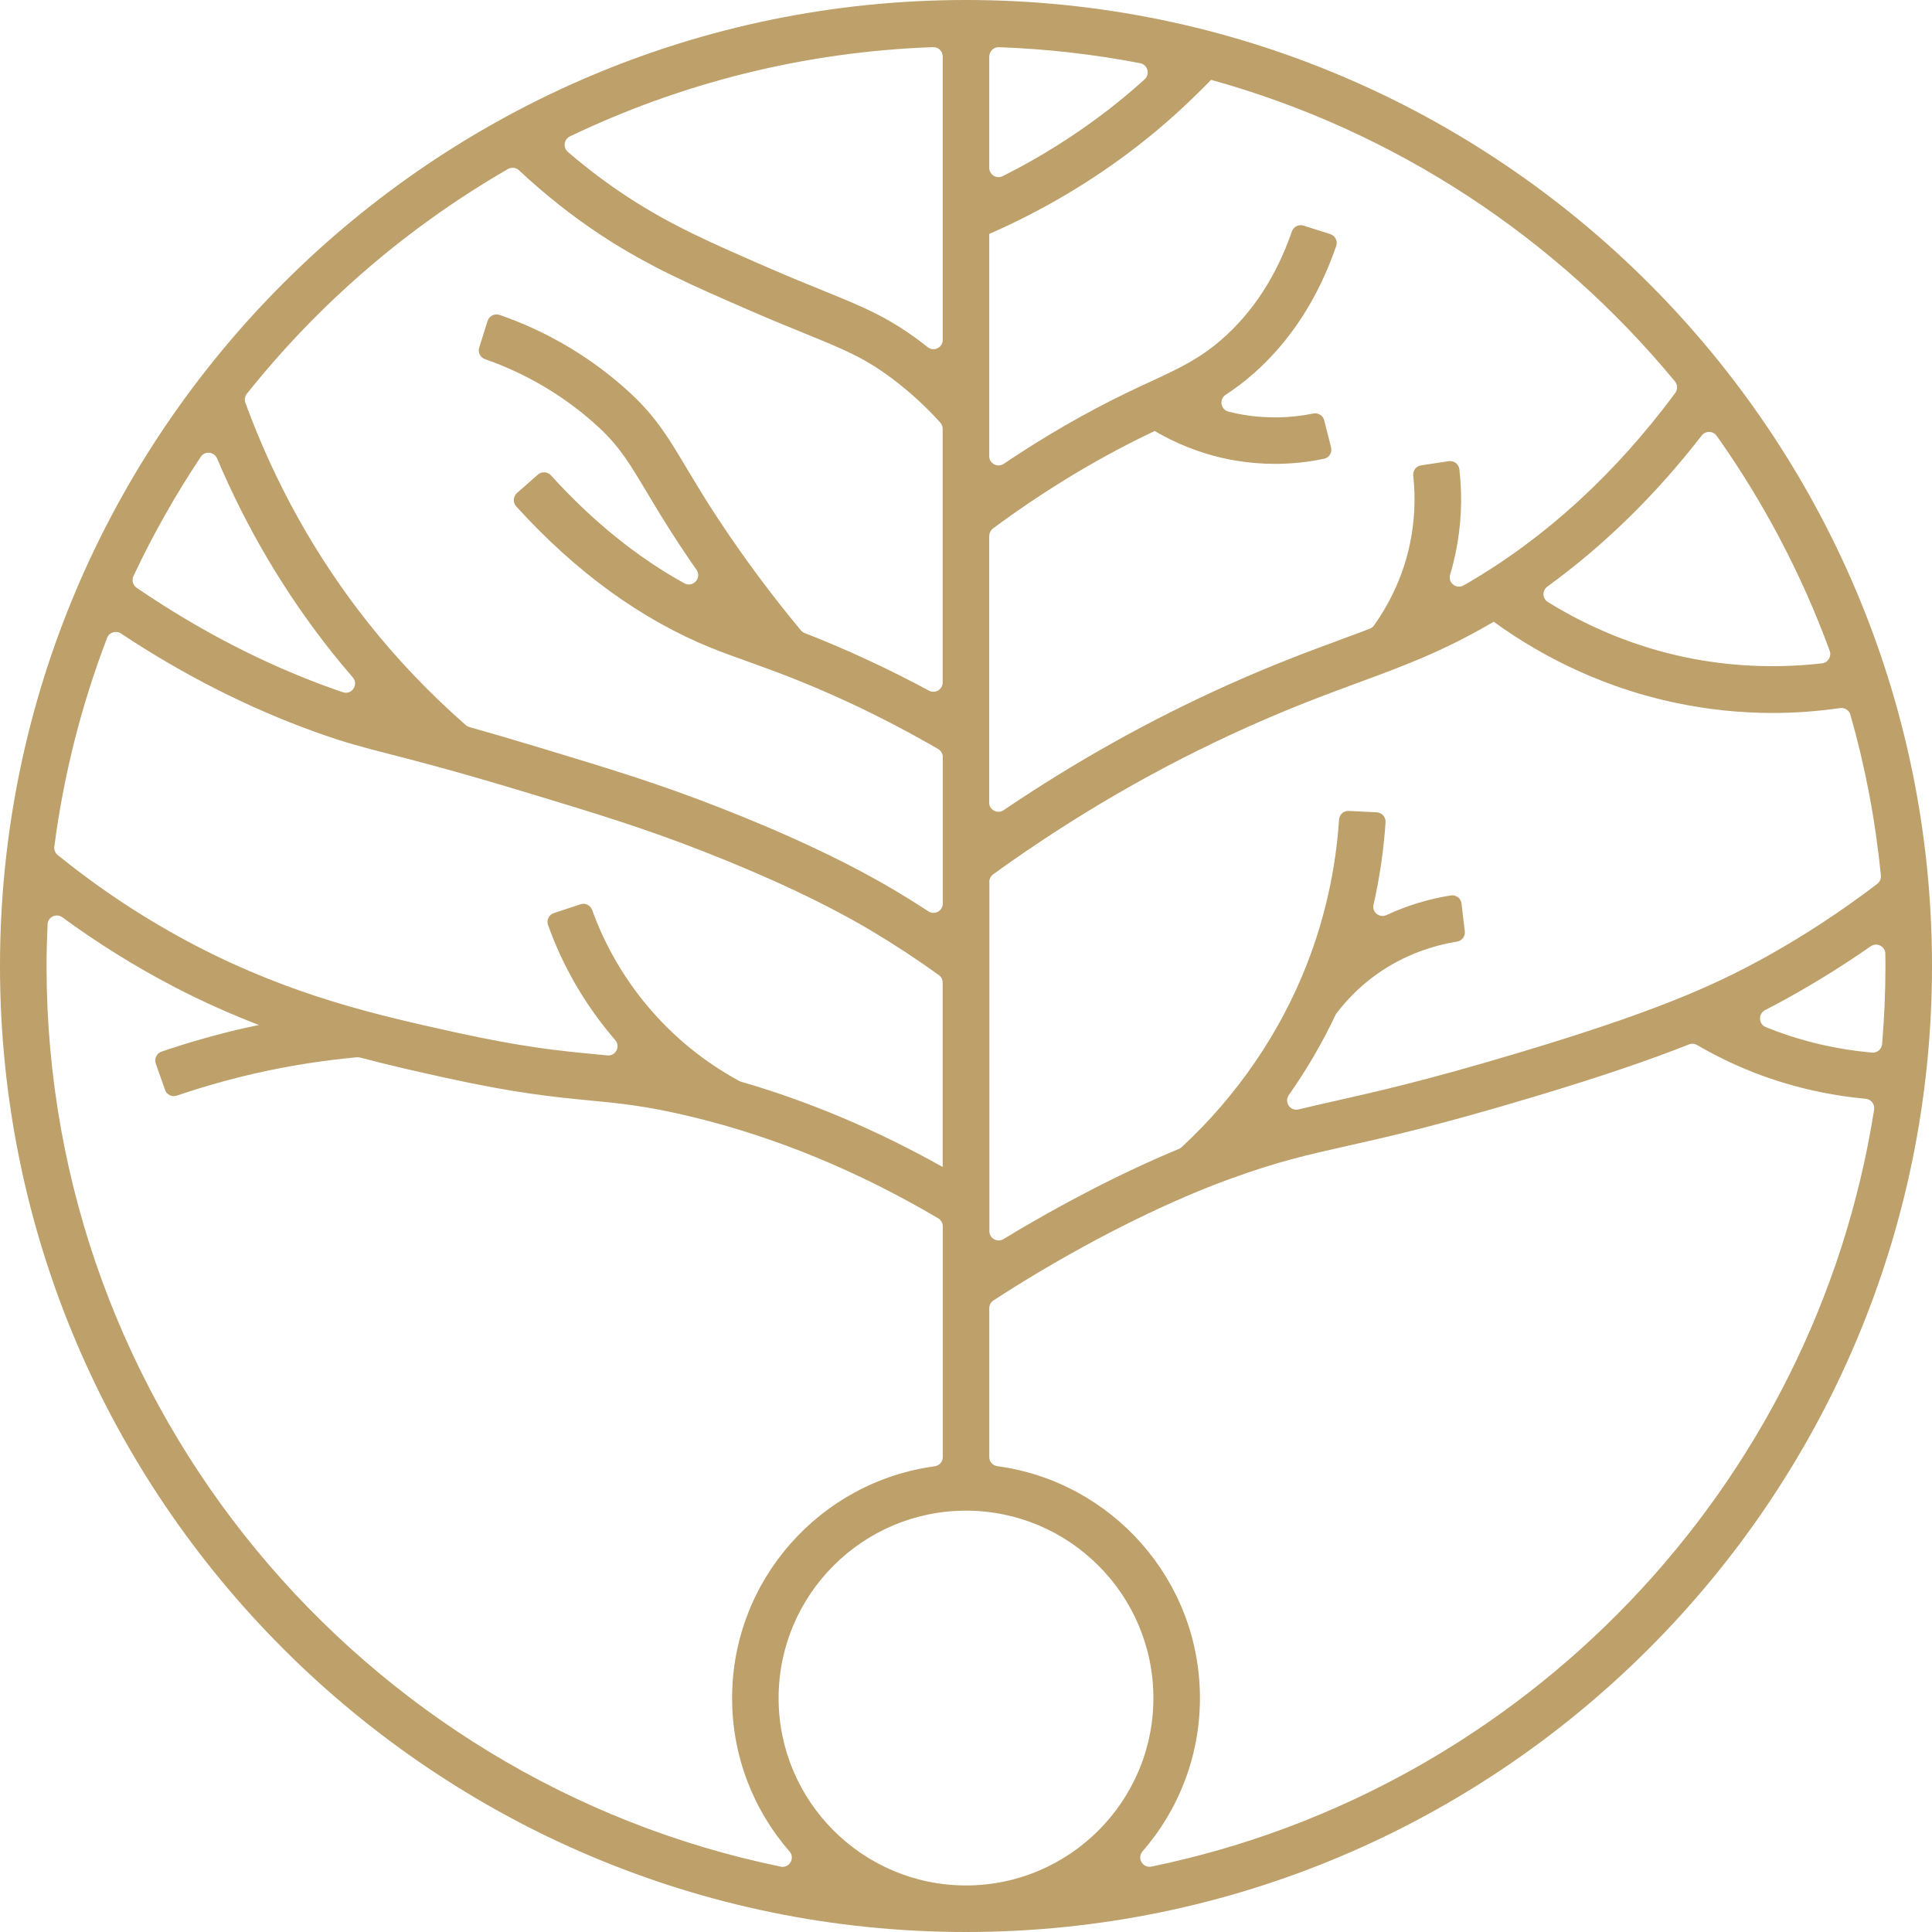
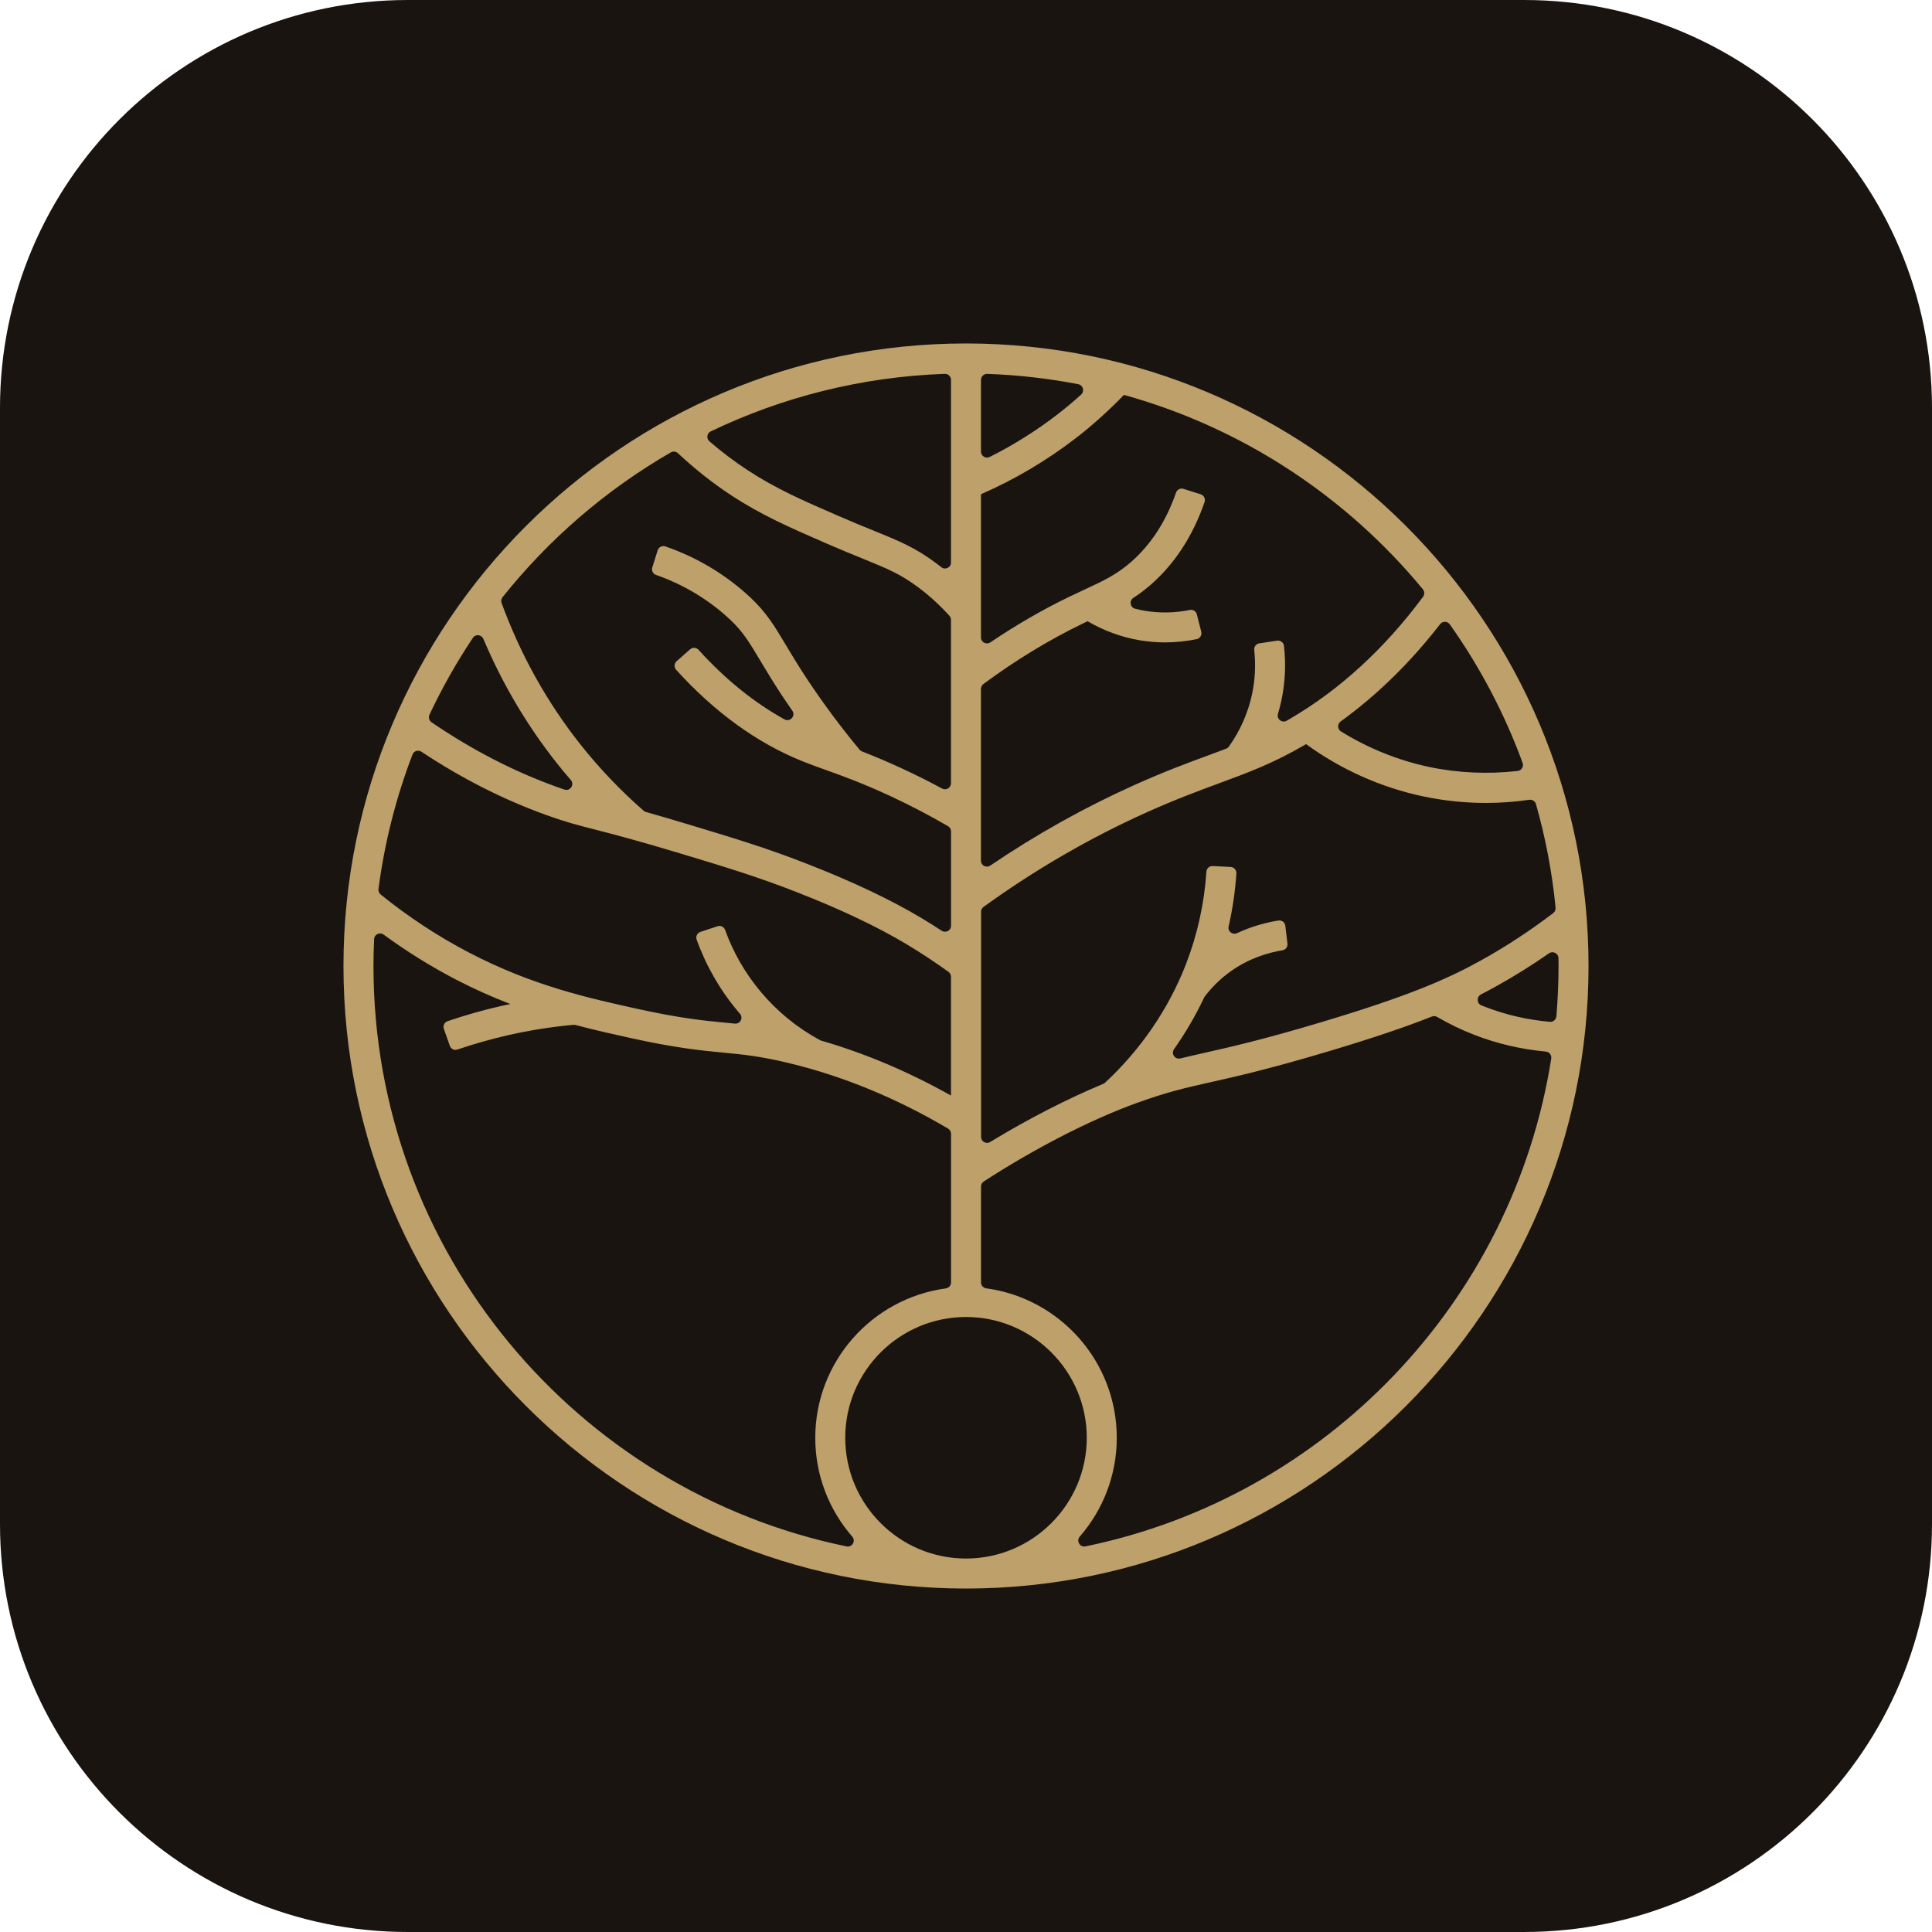
- <svg xmlns="http://www.w3.org/2000/svg" viewBox="0 0 359.4 359.4">
-   <path fill="#bda06a" d="M179.7,0C80.61,0,0,80.61,0,179.7s80.61,179.7,179.7,179.7,179.7-80.61,179.7-179.7S278.79,0,179.7,0M319.35,81.07c8.67,12.25,15.78,25.68,21.02,40,.38,1.05-.32,2.21-1.43,2.33-8.5.97-17.2.6-25.51-1.15-8.98-1.89-17.66-5.41-25.51-10.27-1.04-.65-1.06-2.15-.07-2.87,10.52-7.62,20.12-17.01,28.7-28.08.71-.92,2.12-.91,2.79.04M184.03,10.52c0-.98.82-1.78,1.8-1.74,8.95.32,17.73,1.33,26.28,2.98,1.41.27,1.87,2.05.81,3.01-2.16,1.95-4.38,3.82-6.67,5.59-6.14,4.76-12.75,8.91-19.72,12.41-1.15.58-2.51-.28-2.51-1.56V10.52ZM184.03,99.7c0-.55.27-1.08.71-1.41,9.24-6.83,18.85-12.69,28.6-17.41.51-.25.99-.47,1.47-.7,4.57,2.69,9.66,4.57,14.87,5.47,2.46.42,4.96.64,7.47.64,3.08,0,6.17-.32,9.17-.95.95-.2,1.53-1.18,1.29-2.12l-1.28-5.04c-.23-.91-1.14-1.44-2.05-1.25-4.3.88-8.81.95-13.12.21-.88-.15-1.76-.34-2.63-.57-1.46-.37-1.79-2.3-.53-3.13,1.66-1.08,3.33-2.32,5.04-3.81,6.94-6.07,12.16-14.09,15.53-23.87.32-.92-.2-1.92-1.13-2.22l-4.96-1.57c-.9-.29-1.85.21-2.16,1.1-2.87,8.27-7.24,14.99-12.99,20.02-4.21,3.68-8.01,5.44-13.28,7.89-1.41.65-2.89,1.34-4.49,2.11-7.74,3.74-15.38,8.17-22.83,13.19-1.15.78-2.71-.03-2.71-1.42v-41.34c9.85-4.31,19.1-9.78,27.53-16.31,4.86-3.76,9.45-7.93,13.74-12.36,34.27,9.49,64.25,29.4,86.29,56.1.51.62.53,1.52.05,2.17-11.09,14.95-24.01,26.83-38.53,35.3-.28.16-.56.32-.83.48-1.35.77-2.96-.5-2.52-1.98.38-1.25.7-2.52.97-3.79,1.12-5.21,1.37-10.53.76-15.84-.11-.97-1.03-1.64-1.99-1.5l-5.14.78c-.93.14-1.55.99-1.45,1.93.47,4.3.25,8.6-.65,12.82-1.14,5.36-3.44,10.52-6.66,15.04-.2.28-.48.5-.81.62-1.64.62-3.31,1.24-5.07,1.89-5.94,2.19-12.68,4.67-21.31,8.55-14.45,6.48-28.42,14.3-41.69,23.29-1.15.78-2.7-.03-2.7-1.42v-49.56ZM184.03,164.07c0-.56.27-1.09.72-1.42,14.85-10.74,30.71-19.95,47.21-27.35,8.37-3.76,14.95-6.18,20.76-8.33,8.37-3.08,15.6-5.75,24.75-11.08.13-.08.26-.16.39-.24,10.06,7.32,21.66,12.53,33.77,15.08,6.01,1.27,12.08,1.9,18.15,1.9,4.17,0,8.34-.31,12.51-.91.86-.12,1.69.39,1.93,1.23,2.75,9.65,4.66,19.64,5.67,29.9.06.6-.2,1.21-.68,1.58-6.62,5.04-13.61,9.65-20.88,13.67-9.78,5.42-20.91,10.29-46.18,17.85-16.99,5.08-26.26,7.16-33.71,8.84-2.44.55-4.66,1.05-6.87,1.59-1.56.38-2.74-1.36-1.82-2.67,3.32-4.72,6.23-9.71,8.68-14.89.05-.12.12-.23.2-.33,2.08-2.72,4.51-5.11,7.26-7.1,5.39-3.9,10.98-5.55,15.17-6.23.91-.15,1.54-.99,1.43-1.91l-.61-5.16c-.11-.97-1.01-1.67-1.97-1.52-4.18.66-8.21,1.9-11.97,3.65-1.3.61-2.75-.51-2.43-1.91,1.14-5.03,1.89-10.16,2.24-15.35.06-.97-.69-1.8-1.66-1.85l-5.19-.26c-.94-.05-1.74.67-1.8,1.62-.62,9.22-2.61,18.21-5.93,26.76-4.98,12.84-13.05,24.63-23.35,34.17-.15.14-.33.25-.52.33-10.32,4.28-21.76,10.16-32.62,16.77-1.16.7-2.63-.12-2.63-1.47v-64.96ZM106.03,25.37c20.58-9.87,43.43-15.74,67.54-16.6.98-.04,1.8.76,1.8,1.74v52.72c0,1.45-1.66,2.25-2.8,1.35-.43-.35-.87-.68-1.31-1.02-6.17-4.63-10.69-6.47-18.19-9.52-2.83-1.15-6.03-2.45-9.99-4.17-10.56-4.59-18.19-7.9-26.41-13.29-3.85-2.52-7.54-5.32-11.04-8.33-.94-.81-.73-2.35.39-2.88M45.92,73.25c13.39-16.8,29.88-31.02,48.58-41.81.66-.38,1.49-.28,2.05.24,4.78,4.47,9.92,8.56,15.37,12.14,8.84,5.79,16.75,9.23,27.71,14,4.04,1.76,7.3,3.08,10.17,4.25,7.31,2.98,10.99,4.47,16.26,8.43,3.18,2.39,6.14,5.11,8.85,8.1.29.32.45.75.45,1.18v47.18c0,1.31-1.4,2.14-2.55,1.52-3.73-2.01-7.52-3.91-11.35-5.69-4.54-2.11-8.41-3.71-11.8-5.04-.26-.1-.49-.27-.67-.48-5.44-6.55-10.6-13.48-15.34-20.66-2.46-3.72-4.27-6.77-5.88-9.45-3.28-5.5-5.65-9.47-10.28-13.81-7.01-6.56-15.48-11.65-24.58-14.77-.92-.32-1.92.21-2.21,1.13l-1.56,4.96c-.28.9.21,1.84,1.1,2.15,7.9,2.74,15.24,7.16,21.33,12.85,3.74,3.5,5.63,6.67,8.77,11.92,1.65,2.76,3.52,5.89,6.08,9.78,1.03,1.55,2.07,3.09,3.14,4.62,1.06,1.52-.65,3.4-2.27,2.51-8.73-4.82-17.05-11.53-24.8-20.07-.64-.7-1.71-.77-2.42-.15l-3.9,3.44c-.72.64-.79,1.76-.14,2.48,11.07,12.21,23.28,21.07,36.31,26.34,2.1.85,4.31,1.64,6.65,2.48,4.8,1.72,10.78,3.87,18.83,7.61,5.69,2.64,11.28,5.57,16.69,8.7.54.31.87.89.87,1.51v27.24c0,1.38-1.53,2.2-2.69,1.44-1.91-1.25-3.85-2.46-5.8-3.63-8.75-5.24-19.76-10.47-32.73-15.55-11.81-4.62-20.57-7.27-33.83-11.28-5.2-1.57-9.45-2.81-13.01-3.81-.25-.07-.47-.19-.67-.36-6.59-5.77-12.68-12.13-18.09-18.94-9.76-12.28-17.44-26.07-22.91-41.01-.21-.58-.1-1.23.28-1.71M24.83,107.15c3.63-7.72,7.83-15.13,12.53-22.18.77-1.15,2.49-.95,3.03.32,5.5,13,12.65,25.1,21.37,36.07,1.25,1.57,2.54,3.12,3.86,4.64,1.16,1.34-.17,3.34-1.85,2.77-.7-.24-1.44-.5-2.23-.78-12.39-4.45-24.51-10.73-36.11-18.64-.71-.48-.97-1.42-.6-2.2M10.11,157.45c1.76-13.49,5.1-26.49,9.82-38.8.4-1.04,1.66-1.42,2.58-.8,11.61,7.7,23.73,13.85,36.1,18.3,5.52,1.99,8.88,2.85,13.95,4.15,5.12,1.32,12.12,3.12,25.24,7.08,13.06,3.95,21.69,6.56,33.18,11.05,12.53,4.91,23.1,9.92,31.44,14.91,4.18,2.5,8.27,5.2,12.22,8.04.46.33.72.86.72,1.42v34.29c-12.2-6.85-24.76-12.17-37.49-15.86-.12-.04-.24-.08-.35-.14-6.54-3.55-12.28-8.23-17.07-13.94-4.47-5.33-7.93-11.34-10.29-17.86-.32-.89-1.27-1.37-2.17-1.07l-4.94,1.63c-.92.3-1.43,1.31-1.1,2.23,2.71,7.55,6.69,14.49,11.86,20.65.21.25.43.5.64.75,1.03,1.19.08,3.01-1.48,2.85-.86-.09-1.71-.17-2.57-.25-6.16-.59-13.13-1.26-25.84-4.07-14-3.1-29.86-6.61-48.08-16.06-9.1-4.73-17.74-10.41-25.74-16.89-.47-.38-.72-.99-.64-1.6M145.19,347.23C67.37,331.22,8.66,262.19,8.66,179.7c0-2.6.07-5.19.19-7.76.06-1.38,1.65-2.11,2.76-1.29,6.63,4.85,13.62,9.2,20.89,12.98,5.4,2.8,10.63,5.11,15.68,7.05-.82.17-1.64.33-2.45.51-5.28,1.2-10.54,2.69-15.68,4.44-.91.31-1.39,1.32-1.07,2.23l1.73,4.9c.32.9,1.29,1.36,2.19,1.05,4.83-1.64,9.78-3.04,14.74-4.17,6.14-1.39,12.44-2.38,18.73-2.96.21-.02.42,0,.62.05,5.61,1.49,10.88,2.66,15.72,3.73,13.22,2.92,20.48,3.62,26.88,4.24,5.77.55,10.76,1.03,19.13,3.06,15.58,3.76,30.97,10.12,45.8,18.87.53.31.86.89.86,1.51v42.92c0,.88-.65,1.59-1.52,1.71-21.24,2.87-37.67,21.11-37.67,43.13,0,10.9,4.03,20.88,10.68,28.52,1.09,1.25-.04,3.16-1.66,2.83M179.7,350.74c-19.22,0-34.86-15.64-34.86-34.86s15.64-34.86,34.86-34.86,34.86,15.64,34.86,34.86-15.64,34.86-34.86,34.86M214.21,347.23c-1.63.33-2.76-1.57-1.67-2.83,6.65-7.64,10.68-17.62,10.68-28.52,0-22.01-16.43-40.26-37.67-43.13-.87-.12-1.52-.84-1.52-1.71v-27.68c0-.59.3-1.14.79-1.46,14.46-9.4,30.65-17.75,43.92-22.57,8.97-3.26,14.27-4.45,21.61-6.1,7.58-1.7,17.01-3.82,34.29-8.99,12.86-3.84,22.18-7.03,29.57-9.96.49-.19,1.03-.15,1.48.12,3.44,1.99,7.02,3.74,10.7,5.16,6.62,2.57,13.55,4.18,20.67,4.84,1,.09,1.73,1,1.58,1.99-11.07,70.35-65.18,126.59-134.44,140.84M348.23,195.81c-6.45-.57-12.72-2.01-18.7-4.33-.35-.14-.7-.28-1.06-.42-1.37-.56-1.43-2.48-.11-3.16,1.44-.74,2.82-1.48,4.18-2.23,5.3-2.93,10.46-6.16,15.45-9.63,1.15-.8,2.71,0,2.73,1.39.01.75.02,1.51.02,2.27,0,4.89-.22,9.73-.62,14.52-.08.95-.93,1.68-1.89,1.6" />
+ <svg xmlns="http://www.w3.org/2000/svg" viewBox="0 0 180 180">
+   <rect width="180" height="180" rx="38" fill="#1A1411" />
+   <svg x="32" y="32" width="116" height="116" viewBox="0 0 359.4 359.4">
+     <path fill="#bda06a" d="M179.7,0C80.61,0,0,80.61,0,179.7s80.61,179.7,179.7,179.7,179.7-80.61,179.7-179.7S278.79,0,179.7,0M319.35,81.07c8.67,12.25,15.78,25.68,21.02,40,.38,1.05-.32,2.21-1.43,2.33-8.5.97-17.2.6-25.51-1.15-8.98-1.89-17.66-5.41-25.51-10.27-1.04-.65-1.06-2.15-.07-2.87,10.52-7.62,20.12-17.01,28.7-28.08.71-.92,2.12-.91,2.79.04M184.03,10.52c0-.98.82-1.78,1.8-1.74,8.95.32,17.73,1.33,26.28,2.98,1.41.27,1.87,2.05.81,3.01-2.16,1.95-4.38,3.82-6.67,5.59-6.14,4.76-12.75,8.91-19.72,12.41-1.15.58-2.51-.28-2.51-1.56V10.52ZM184.03,99.7c0-.55.27-1.08.71-1.41,9.24-6.83,18.85-12.69,28.6-17.41.51-.25.99-.47,1.47-.7,4.57,2.69,9.66,4.57,14.87,5.47,2.46.42,4.96.64,7.47.64,3.08,0,6.17-.32,9.17-.95.95-.2,1.53-1.18,1.29-2.12l-1.28-5.04c-.23-.91-1.14-1.44-2.05-1.25-4.3.88-8.81.95-13.12.21-.88-.15-1.76-.34-2.63-.57-1.46-.37-1.79-2.3-.53-3.13,1.66-1.08,3.33-2.32,5.04-3.81,6.94-6.07,12.16-14.09,15.53-23.87.32-.92-.2-1.92-1.13-2.22l-4.96-1.57c-.9-.29-1.85.21-2.16,1.1-2.87,8.27-7.24,14.99-12.99,20.02-4.21,3.68-8.01,5.44-13.28,7.89-1.41.65-2.89,1.34-4.49,2.11-7.74,3.74-15.38,8.17-22.83,13.19-1.15.78-2.71-.03-2.71-1.42v-41.34c9.85-4.31,19.1-9.78,27.53-16.31,4.86-3.76,9.45-7.93,13.74-12.36,34.27,9.49,64.25,29.4,86.29,56.1.51.62.53,1.52.05,2.17-11.09,14.95-24.01,26.83-38.53,35.3-.28.16-.56.32-.83.48-1.35.77-2.96-.5-2.52-1.98.38-1.25.7-2.52.97-3.79,1.12-5.21,1.37-10.53.76-15.84-.11-.97-1.03-1.64-1.99-1.5l-5.14.78c-.93.14-1.55.99-1.45,1.93.47,4.3.25,8.6-.65,12.82-1.14,5.36-3.44,10.52-6.66,15.04-.2.28-.48.5-.81.62-1.64.62-3.31,1.24-5.07,1.89-5.94,2.19-12.68,4.67-21.31,8.55-14.45,6.48-28.42,14.3-41.69,23.29-1.15.78-2.7-.03-2.7-1.42v-49.56ZM184.03,164.07c0-.56.27-1.09.72-1.42,14.85-10.74,30.71-19.95,47.21-27.35,8.37-3.76,14.95-6.18,20.76-8.33,8.37-3.08,15.6-5.75,24.75-11.08.13-.08.26-.16.39-.24,10.06,7.32,21.66,12.53,33.77,15.08,6.01,1.27,12.08,1.9,18.15,1.9,4.17,0,8.34-.31,12.51-.91.86-.12,1.69.39,1.93,1.23,2.75,9.65,4.66,19.64,5.67,29.9.06.6-.2,1.21-.68,1.58-6.62,5.04-13.61,9.65-20.88,13.67-9.78,5.42-20.91,10.29-46.18,17.85-16.99,5.08-26.26,7.16-33.71,8.84-2.44.55-4.66,1.05-6.87,1.59-1.56.38-2.74-1.36-1.82-2.67,3.32-4.72,6.23-9.71,8.68-14.89.05-.12.12-.23.2-.33,2.08-2.72,4.51-5.11,7.26-7.1,5.39-3.9,10.98-5.55,15.17-6.23.91-.15,1.54-.99,1.43-1.91l-.61-5.16c-.11-.97-1.01-1.67-1.97-1.52-4.18.66-8.21,1.9-11.97,3.65-1.3.61-2.75-.51-2.43-1.91,1.14-5.03,1.89-10.16,2.24-15.35.06-.97-.69-1.8-1.66-1.85l-5.19-.26c-.94-.05-1.74.67-1.8,1.62-.62,9.22-2.61,18.21-5.93,26.76-4.98,12.84-13.05,24.63-23.35,34.17-.15.14-.33.25-.52.33-10.32,4.28-21.76,10.16-32.62,16.77-1.16.7-2.63-.12-2.63-1.47v-64.96ZM106.03,25.37c20.58-9.87,43.43-15.74,67.54-16.6.98-.04,1.8.76,1.8,1.74v52.72c0,1.45-1.66,2.25-2.8,1.35-.43-.35-.87-.68-1.31-1.02-6.17-4.63-10.69-6.47-18.19-9.52-2.83-1.15-6.03-2.45-9.99-4.17-10.56-4.59-18.19-7.9-26.41-13.29-3.85-2.52-7.54-5.32-11.04-8.33-.94-.81-.73-2.35.39-2.88M45.92,73.25c13.39-16.8,29.88-31.02,48.58-41.81.66-.38,1.49-.28,2.05.24,4.78,4.47,9.92,8.56,15.37,12.14,8.84,5.79,16.75,9.23,27.71,14,4.04,1.76,7.3,3.08,10.17,4.25,7.31,2.98,10.99,4.47,16.26,8.43,3.18,2.39,6.14,5.11,8.85,8.1.29.32.45.75.45,1.18v47.18c0,1.31-1.4,2.14-2.55,1.52-3.73-2.01-7.52-3.91-11.35-5.69-4.54-2.11-8.41-3.71-11.8-5.04-.26-.1-.49-.27-.67-.48-5.44-6.55-10.6-13.48-15.34-20.66-2.46-3.72-4.27-6.77-5.88-9.45-3.28-5.5-5.65-9.47-10.28-13.81-7.01-6.56-15.48-11.65-24.58-14.77-.92-.32-1.92.21-2.21,1.13l-1.56,4.96c-.28.9.21,1.84,1.1,2.15,7.9,2.74,15.24,7.16,21.33,12.85,3.74,3.5,5.63,6.67,8.77,11.92,1.65,2.76,3.52,5.89,6.08,9.78,1.03,1.55,2.07,3.09,3.14,4.62,1.06,1.52-.65,3.4-2.27,2.51-8.73-4.82-17.05-11.53-24.8-20.07-.64-.7-1.71-.77-2.42-.15l-3.9,3.44c-.72.64-.79,1.76-.14,2.48,11.07,12.21,23.28,21.07,36.31,26.34,2.1.85,4.31,1.64,6.65,2.48,4.8,1.72,10.78,3.87,18.83,7.61,5.69,2.64,11.28,5.57,16.69,8.7.54.31.87.89.87,1.51v27.24c0,1.38-1.53,2.2-2.69,1.44-1.91-1.25-3.85-2.46-5.8-3.63-8.75-5.24-19.76-10.47-32.73-15.55-11.81-4.62-20.57-7.27-33.83-11.28-5.2-1.57-9.45-2.81-13.01-3.81-.25-.07-.47-.19-.67-.36-6.59-5.77-12.68-12.13-18.09-18.94-9.76-12.28-17.44-26.07-22.91-41.01-.21-.58-.1-1.23.28-1.71M24.83,107.15c3.63-7.72,7.83-15.13,12.53-22.18.77-1.15,2.49-.95,3.03.32,5.5,13,12.65,25.1,21.37,36.07,1.25,1.57,2.54,3.12,3.86,4.64,1.16,1.34-.17,3.34-1.85,2.77-.7-.24-1.44-.5-2.23-.78-12.39-4.45-24.51-10.73-36.11-18.64-.71-.48-.97-1.42-.6-2.2M10.11,157.45c1.76-13.49,5.1-26.49,9.82-38.8.4-1.04,1.66-1.42,2.58-.8,11.61,7.7,23.73,13.85,36.1,18.3,5.52,1.99,8.88,2.85,13.95,4.15,5.12,1.32,12.12,3.12,25.24,7.08,13.06,3.95,21.69,6.56,33.18,11.05,12.53,4.91,23.1,9.92,31.44,14.91,4.18,2.5,8.27,5.2,12.22,8.04.46.33.72.86.72,1.42v34.29c-12.2-6.85-24.76-12.17-37.49-15.86-.12-.04-.24-.08-.35-.14-6.54-3.55-12.28-8.23-17.07-13.94-4.47-5.33-7.93-11.34-10.29-17.86-.32-.89-1.27-1.37-2.17-1.07l-4.94,1.63c-.92.3-1.43,1.31-1.1,2.23,2.71,7.55,6.69,14.49,11.86,20.65.21.25.43.5.64.75,1.03,1.19.08,3.01-1.48,2.85-.86-.09-1.71-.17-2.57-.25-6.16-.59-13.13-1.26-25.84-4.07-14-3.1-29.86-6.61-48.08-16.06-9.1-4.73-17.74-10.41-25.74-16.89-.47-.38-.72-.99-.64-1.6M145.19,347.23C67.37,331.22,8.66,262.19,8.66,179.7c0-2.6.07-5.19.19-7.76.06-1.38,1.65-2.11,2.76-1.29,6.63,4.85,13.62,9.2,20.89,12.98,5.4,2.8,10.63,5.11,15.68,7.05-.82.17-1.64.33-2.45.51-5.28,1.2-10.54,2.69-15.68,4.44-.91.31-1.39,1.32-1.07,2.23l1.73,4.9c.32.9,1.29,1.36,2.19,1.05,4.83-1.64,9.78-3.04,14.74-4.17,6.14-1.39,12.44-2.38,18.73-2.96.21-.02.42,0,.62.05,5.61,1.49,10.88,2.66,15.72,3.73,13.22,2.92,20.48,3.62,26.88,4.24,5.77.55,10.76,1.03,19.13,3.06,15.58,3.76,30.97,10.12,45.8,18.87.53.31.86.89.86,1.51v42.92c0,.88-.65,1.59-1.52,1.71-21.24,2.87-37.67,21.11-37.67,43.13,0,10.9,4.03,20.88,10.68,28.52,1.09,1.25-.04,3.16-1.66,2.83M179.7,350.74c-19.22,0-34.86-15.64-34.86-34.86s15.64-34.86,34.86-34.86,34.86,15.64,34.86,34.86-15.64,34.86-34.86,34.86M214.21,347.23c-1.63.33-2.76-1.57-1.67-2.83,6.65-7.64,10.68-17.62,10.68-28.52,0-22.01-16.43-40.26-37.67-43.13-.87-.12-1.52-.84-1.52-1.71v-27.68c0-.59.3-1.14.79-1.46,14.46-9.4,30.65-17.75,43.92-22.57,8.97-3.26,14.27-4.45,21.61-6.1,7.58-1.7,17.01-3.82,34.29-8.99,12.86-3.84,22.18-7.03,29.57-9.96.49-.19,1.03-.15,1.48.12,3.44,1.99,7.02,3.74,10.7,5.16,6.62,2.57,13.55,4.18,20.67,4.84,1,.09,1.73,1,1.58,1.99-11.07,70.35-65.18,126.59-134.44,140.84M348.23,195.81c-6.45-.57-12.72-2.01-18.7-4.33-.35-.14-.7-.28-1.06-.42-1.37-.56-1.43-2.48-.11-3.16,1.44-.74,2.82-1.48,4.18-2.23,5.3-2.93,10.46-6.16,15.45-9.63,1.15-.8,2.71,0,2.73,1.39.01.75.02,1.51.02,2.27,0,4.89-.22,9.73-.62,14.52-.08.95-.93,1.68-1.89,1.6" />
+   </svg>
</svg>
